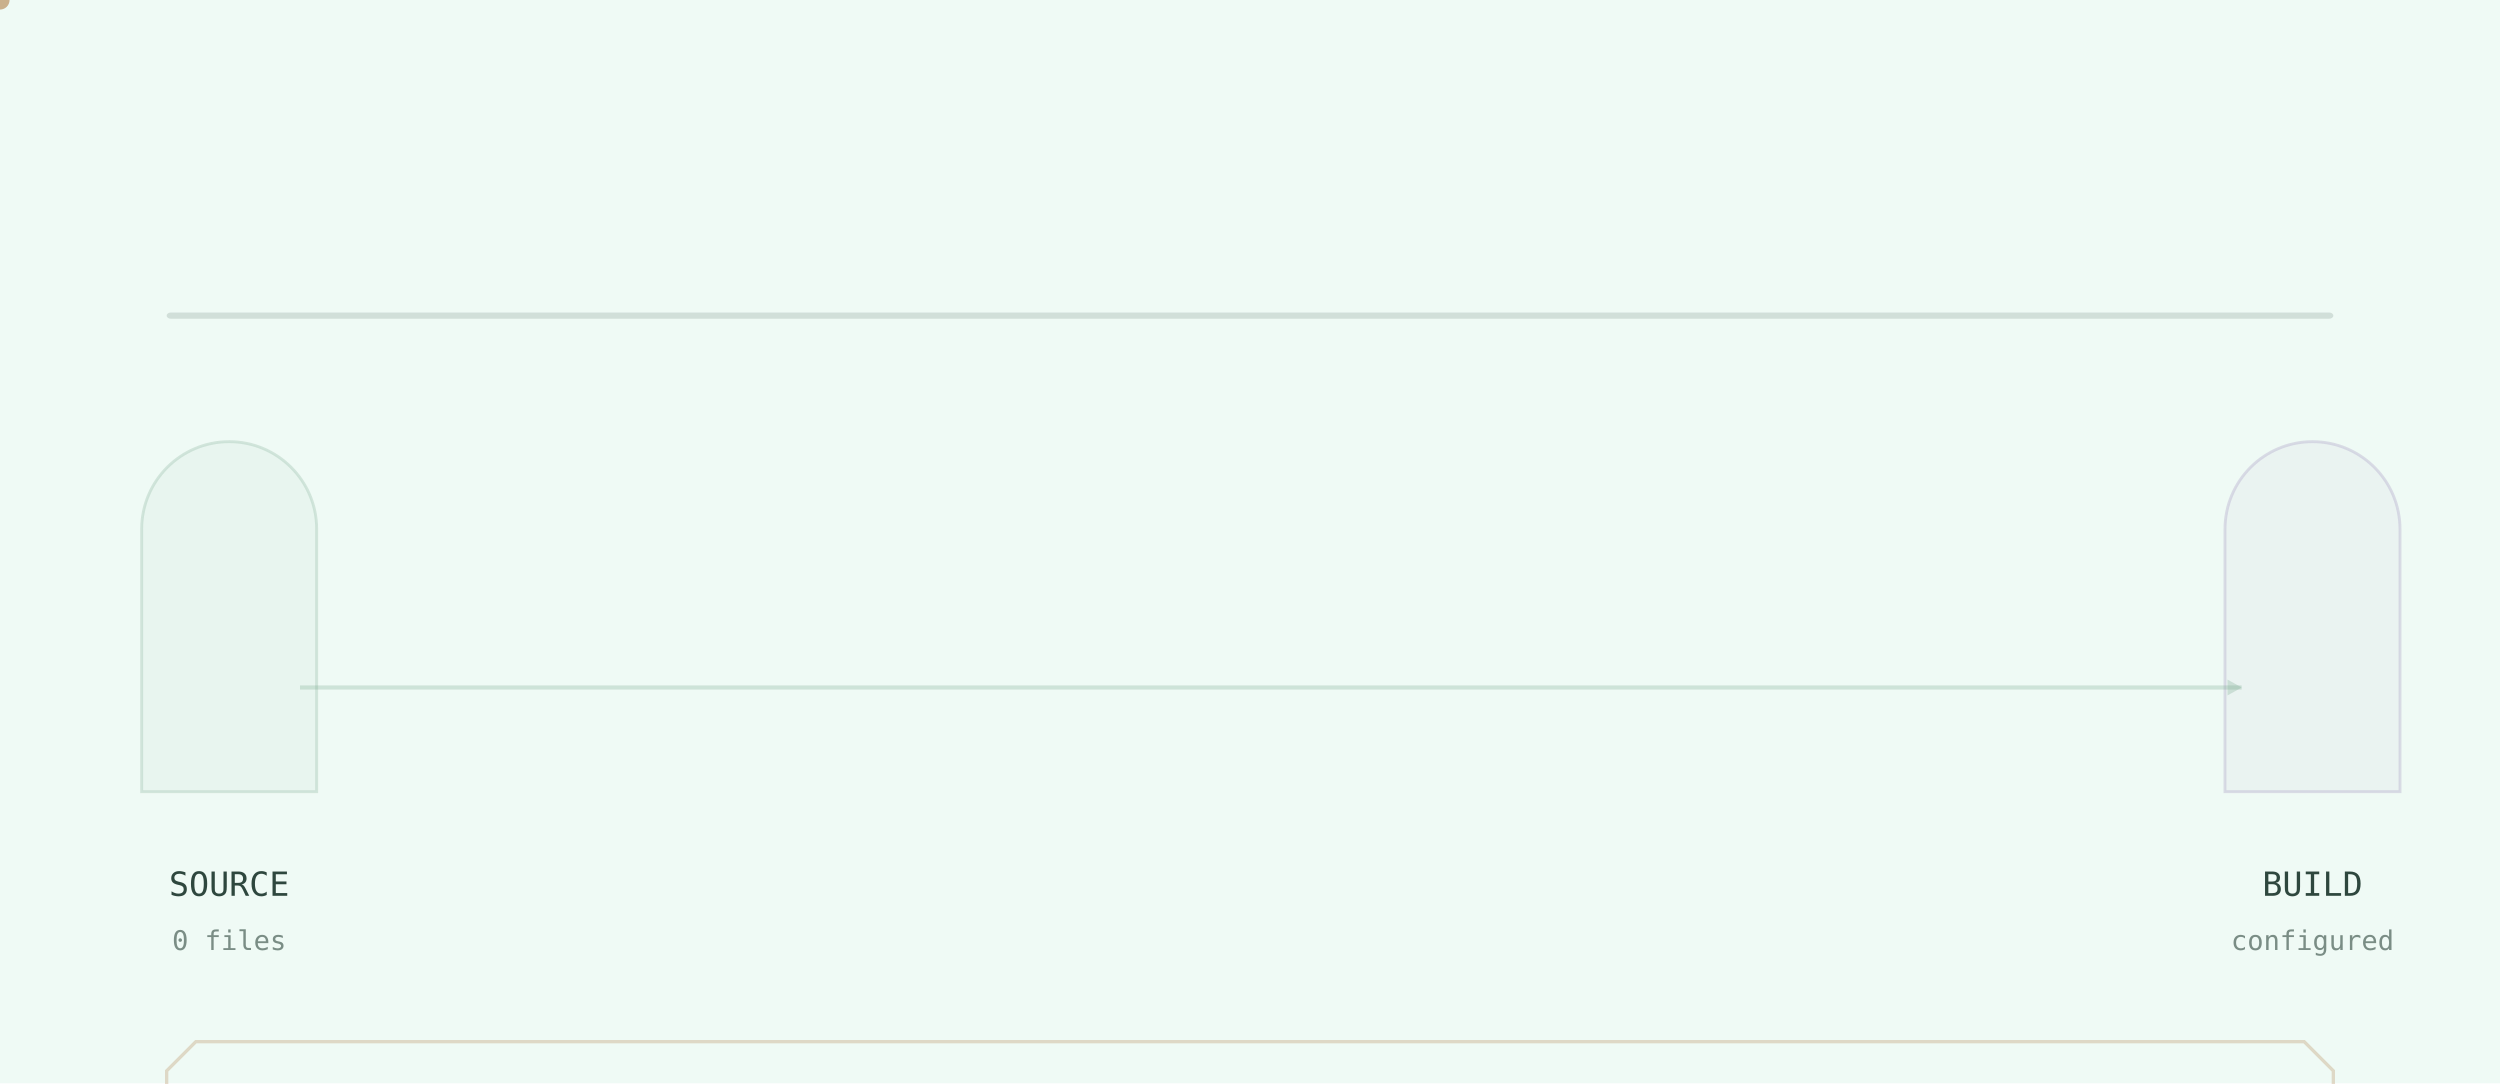
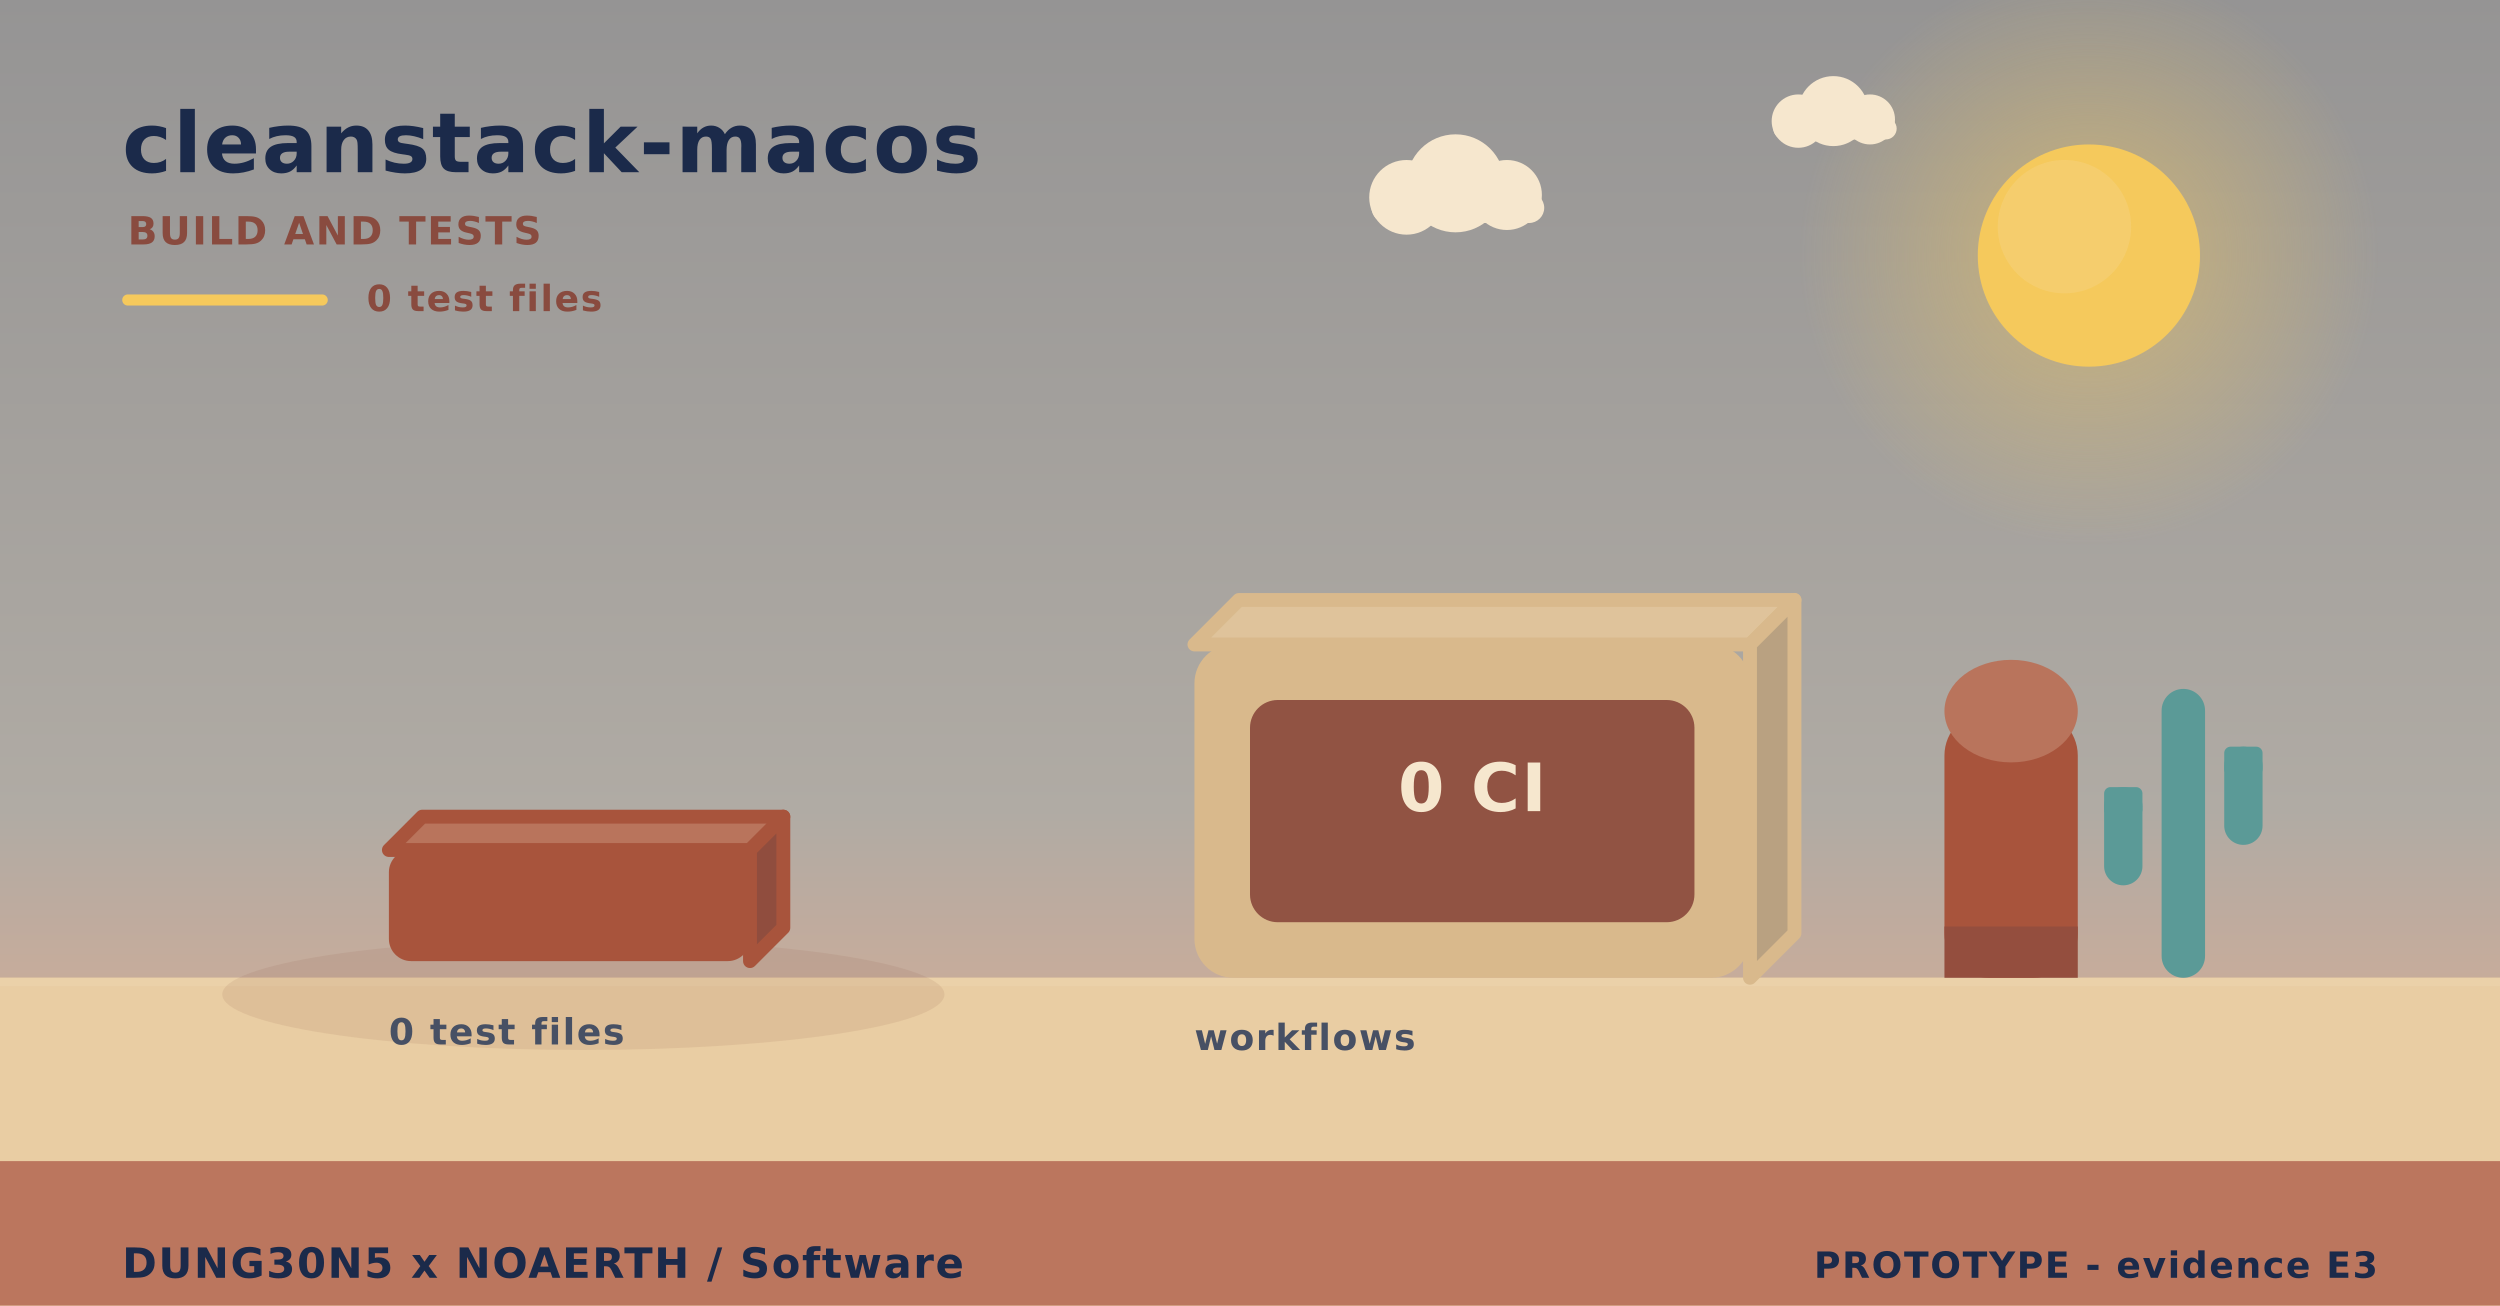
- <svg xmlns="http://www.w3.org/2000/svg" viewBox="0 0 1200 520" width="1200" height="520" role="img" aria-label="cleanstack-macos build evidence">
-   <rect width="1200" height="520" fill="#effaf5" />
-   <defs>
-     <linearGradient id="gb" x1="0" y1="0" x2="1" y2="1">
-       <stop offset="0%" stop-color="#74a68b" />
-       <stop offset="100%" stop-color="#907eb3" />
-     </linearGradient>
-   </defs>
-   <rect x="80.00" y="150.00" width="1040.00" height="3.00" rx="2.00" fill="rgba(26,52,43,0.140)" opacity="1.00" />
-   <path d="M68.00,380.00 L68.00,254.00 A42.00,42.00 0 0 1 152.00,254.00 L152.00,380.00 Z" fill="rgba(116,166,139,0.100)" opacity="0.55" stroke="rgba(116,166,139,0.450)" stroke-width="1.4" />
-   <polygon points="-192.26,189.00 -136.83,221.00 -136.83,157.00 -192.26,125.00" fill="#73614b" opacity="0.95" />
-   <polygon points="-247.68,221.00 -192.26,253.00 -192.26,189.00 -247.68,157.00" fill="#70628c" opacity="0.95" />
-   <polygon points="-192.26,125.00 -136.83,157.00 -192.26,189.00 -247.68,157.00" fill="#74a68b" opacity="0.95" />
-   <text x="110" y="430" font-family="ui-monospace,Menlo,monospace" font-size="16" fill="rgba(26,52,43,0.900)" text-anchor="middle">SOURCE</text>
-   <text x="110" y="456" font-family="ui-monospace,Menlo,monospace" font-size="13" fill="rgba(26,52,43,0.550)" text-anchor="middle">0 files</text>
-   <path d="M1068.00,380.00 L1068.00,254.00 A42.00,42.00 0 0 1 1152.00,254.00 L1152.00,380.00 Z" fill="rgba(144,126,179,0.100)" opacity="0.55" stroke="rgba(144,126,179,0.450)" stroke-width="1.4" />
-   <polygon points="673.77,689.00 729.19,721.00 729.19,657.00 673.77,625.00" fill="#73614b" opacity="0.95" />
-   <polygon points="618.34,721.00 673.77,753.00 673.77,689.00 618.34,657.00" fill="#70628c" opacity="0.95" />
-   <polygon points="673.77,625.00 729.19,657.00 673.77,689.00 618.34,657.00" fill="#907eb3" opacity="0.95" />
-   <text x="1110" y="430" font-family="ui-monospace,Menlo,monospace" font-size="16" fill="rgba(26,52,43,0.900)" text-anchor="middle">BUILD</text>
-   <text x="1110" y="456" font-family="ui-monospace,Menlo,monospace" font-size="13" fill="rgba(26,52,43,0.550)" text-anchor="middle">configured</text>
-   <line x1="144.00" y1="330.00" x2="1076.00" y2="330.00" stroke="rgba(116,166,139,0.500)" stroke-width="2.00" opacity="0.55" />
-   <polygon points="1076.00,330.00 1069.20,326.20 1069.20,333.80" fill="rgba(116,166,139,0.500)" opacity="0.55" />
-   <g opacity="0.9">
-     <circle cx="0.00" cy="0.00" r="4.60" fill="#c7a781" opacity="1.00" />
-     <animateTransform attributeName="transform" type="translate" values="144.00,330.00 1076.00,330.00" dur="3.9s" begin="0.0s" repeatCount="indefinite" />
-     <animateTransform attributeName="transform" type="translate" values="1076.00,330.00 144.00,330.00" dur="3.9s" begin="1.95s" repeatCount="indefinite" />
+ <svg xmlns="http://www.w3.org/2000/svg" width="900" height="470" viewBox="0 0 900 470" role="img" aria-label="cleanstack-macos - how it is verified">
+   <linearGradient id="skyb" x1="0" y1="0" x2="0" y2="1">
+     <stop offset="0" stop-color="#959494" />
+     <stop offset="0.62" stop-color="#b0aba4" />
+     <stop offset="1" stop-color="#f3ad8a" />
+   </linearGradient>
+   <rect width="900" height="470" fill="url(#skyb)" />
+   <radialGradient id="sunb">
+     <stop offset="0.35" stop-color="#f5c95c" stop-opacity="0.34" />
+     <stop offset="1" stop-color="#f5c95c" stop-opacity="0" />
+   </radialGradient>
+   <circle cx="752" cy="92" r="104" fill="url(#sunb)" />
+   <circle cx="752" cy="92" r="40" fill="#f5c95c" />
+   <circle cx="743.2" cy="81.6" r="24" fill="#f5d27e" opacity="0.5" />
+   <g>
+     <circle cx="524" cy="66" r="17.64" fill="#f6e7ce" />
+     <circle cx="506.36" cy="71.04" r="13.44" fill="#f6e7ce" />
+     <circle cx="542.48" cy="70.2" r="12.6" fill="#f6e7ce" />
+     <rect x="493.76" y="69.36" width="62.16" height="10.92" rx="5.46" fill="#f6e7ce" />
+     <animateTransform attributeName="transform" type="translate" values="0 0;24 0;0 0" dur="36s" begin="0s" repeatCount="indefinite" />
  </g>
-   <path d="M94.00,500.00 H1106.00 L1120.00,514.00 V546.00 L1106.00,560.00 H94.00 L80.00,546.00 V514.00 Z" fill="none" stroke="rgba(199,167,129,0.500)" stroke-width="1.60" opacity="0.80" />
-   <text x="600" y="536" font-family="ui-monospace,Menlo,monospace" font-size="16" fill="rgba(199,167,129,0.950)" text-anchor="middle">no test suite present in this repository — shown as measured, not implied</text>
+   <g>
+     <circle cx="660" cy="40" r="12.6" fill="#f6e7ce" />
+     <circle cx="647.4" cy="43.6" r="9.6" fill="#f6e7ce" />
+     <circle cx="673.2" cy="43" r="9" fill="#f6e7ce" />
+     <rect x="638.4" y="42.4" width="44.4" height="7.8" rx="3.9" fill="#f6e7ce" />
+     <animateTransform attributeName="transform" type="translate" values="0 0;-18 0;0 0" dur="46s" begin="3s" repeatCount="indefinite" />
+   </g>
+   <rect x="0" y="352" width="900" height="118" fill="#e9cda3" />
+   <rect x="0" y="352" width="900" height="3" fill="#ebd1a9" />
+   <text x="44" y="62" font-family="Verdana,DejaVu Sans,sans-serif" font-size="30" font-weight="700" letter-spacing="0.6" fill="#1b2a4a" text-anchor="start">cleanstack-macos</text>
+   <text x="46" y="88" font-family="Verdana,DejaVu Sans,sans-serif" font-size="14" font-weight="700" letter-spacing="0.6" fill="#894b3f" text-anchor="start">BUILD AND TESTS</text>
+   <rect x="44" y="106" width="74" height="4" rx="2" fill="#f5c95c" />
+   <text x="132" y="112" font-family="Verdana,DejaVu Sans,sans-serif" font-size="13" font-weight="700" letter-spacing="0.6" fill="#894b3f" text-anchor="start">0 test files</text>
+   <ellipse cx="210" cy="358" rx="130" ry="20" fill="rgba(138,90,68,0.11)" />
+   <g>
+     <path d="M140,306 L270,306 L282,294 L152,294 Z" fill="#b9745c" stroke="#a8543c" stroke-width="5" stroke-linejoin="round" />
+     <path d="M270,306 L282,294 L282,334 L270,346 Z" fill="#904d3e" stroke="#a8543c" stroke-width="5" stroke-linejoin="round" />
+     <rect x="140" y="306" width="130" height="40" rx="8" fill="#a8543c" />
+     <animateTransform attributeName="transform" type="translate" values="0 10;0 0" dur="0.8s" begin="0.5s" fill="freeze" />
+   </g>
+   <text x="140" y="376" font-family="Verdana,DejaVu Sans,sans-serif" font-size="13" font-weight="700" letter-spacing="0.6" fill="#475064" text-anchor="start">0 test files</text>
+   <path d="M430,232 L630,232 L646,216 L446,216 Z" fill="#dfc39b" stroke="#d9b98c" stroke-width="5" stroke-linejoin="round" />
+   <path d="M630,232 L646,216 L646,336 L630,352 Z" fill="#b9a181" stroke="#d9b98c" stroke-width="5" stroke-linejoin="round" />
+   <rect x="430" y="232" width="200" height="120" rx="14" fill="#d9b98c" />
+   <rect x="450" y="252" width="160" height="80" rx="10" fill="#8c4c3f" opacity="0.94" />
+   <text x="530" y="292" font-family="Verdana,DejaVu Sans,sans-serif" font-size="24" font-weight="700" letter-spacing="0.6" fill="#f6e7ce" text-anchor="middle">0 CI</text>
+   <text x="430" y="378" font-family="Verdana,DejaVu Sans,sans-serif" font-size="13" font-weight="700" letter-spacing="0.6" fill="#475064" text-anchor="start">workflows</text>
+   <rect x="700" y="256" width="48" height="96" rx="16" fill="#a8543c" />
+   <ellipse cx="724" cy="256" rx="24" ry="18.46" fill="#b9745c" />
+   <rect x="700" y="333.54" width="48" height="18.46" fill="#944e3e" />
+   <rect x="778.18" y="248" width="15.64" height="104" rx="7.82" fill="#5b9a97" />
+   <rect x="757.48" y="283.36" width="13.8" height="35.36" rx="6.9" fill="#5b9a97" />
+   <rect x="757.48" y="283.36" width="13.8" height="10.4" rx="2.3" fill="#5b9a97" />
+   <rect x="800.72" y="268.8" width="13.8" height="35.36" rx="6.9" fill="#5b9a97" />
+   <rect x="800.72" y="268.8" width="13.8" height="10.4" rx="2.3" fill="#5b9a97" />
+   <rect x="0" y="418" width="900" height="52" rx="0" fill="#b87159" opacity="0.94" />
+   <text x="44" y="460" font-family="Verdana,DejaVu Sans,sans-serif" font-size="15" font-weight="700" letter-spacing="0.6" fill="#1b2a4a" text-anchor="start">DUNG30N5 x NOAERTH  /  Software</text>
+   <text x="856" y="460" font-family="Verdana,DejaVu Sans,sans-serif" font-size="13" font-weight="700" letter-spacing="0.6" fill="#1b2a4a" text-anchor="end">PROTOTYPE  -  evidence E3</text>
</svg>
